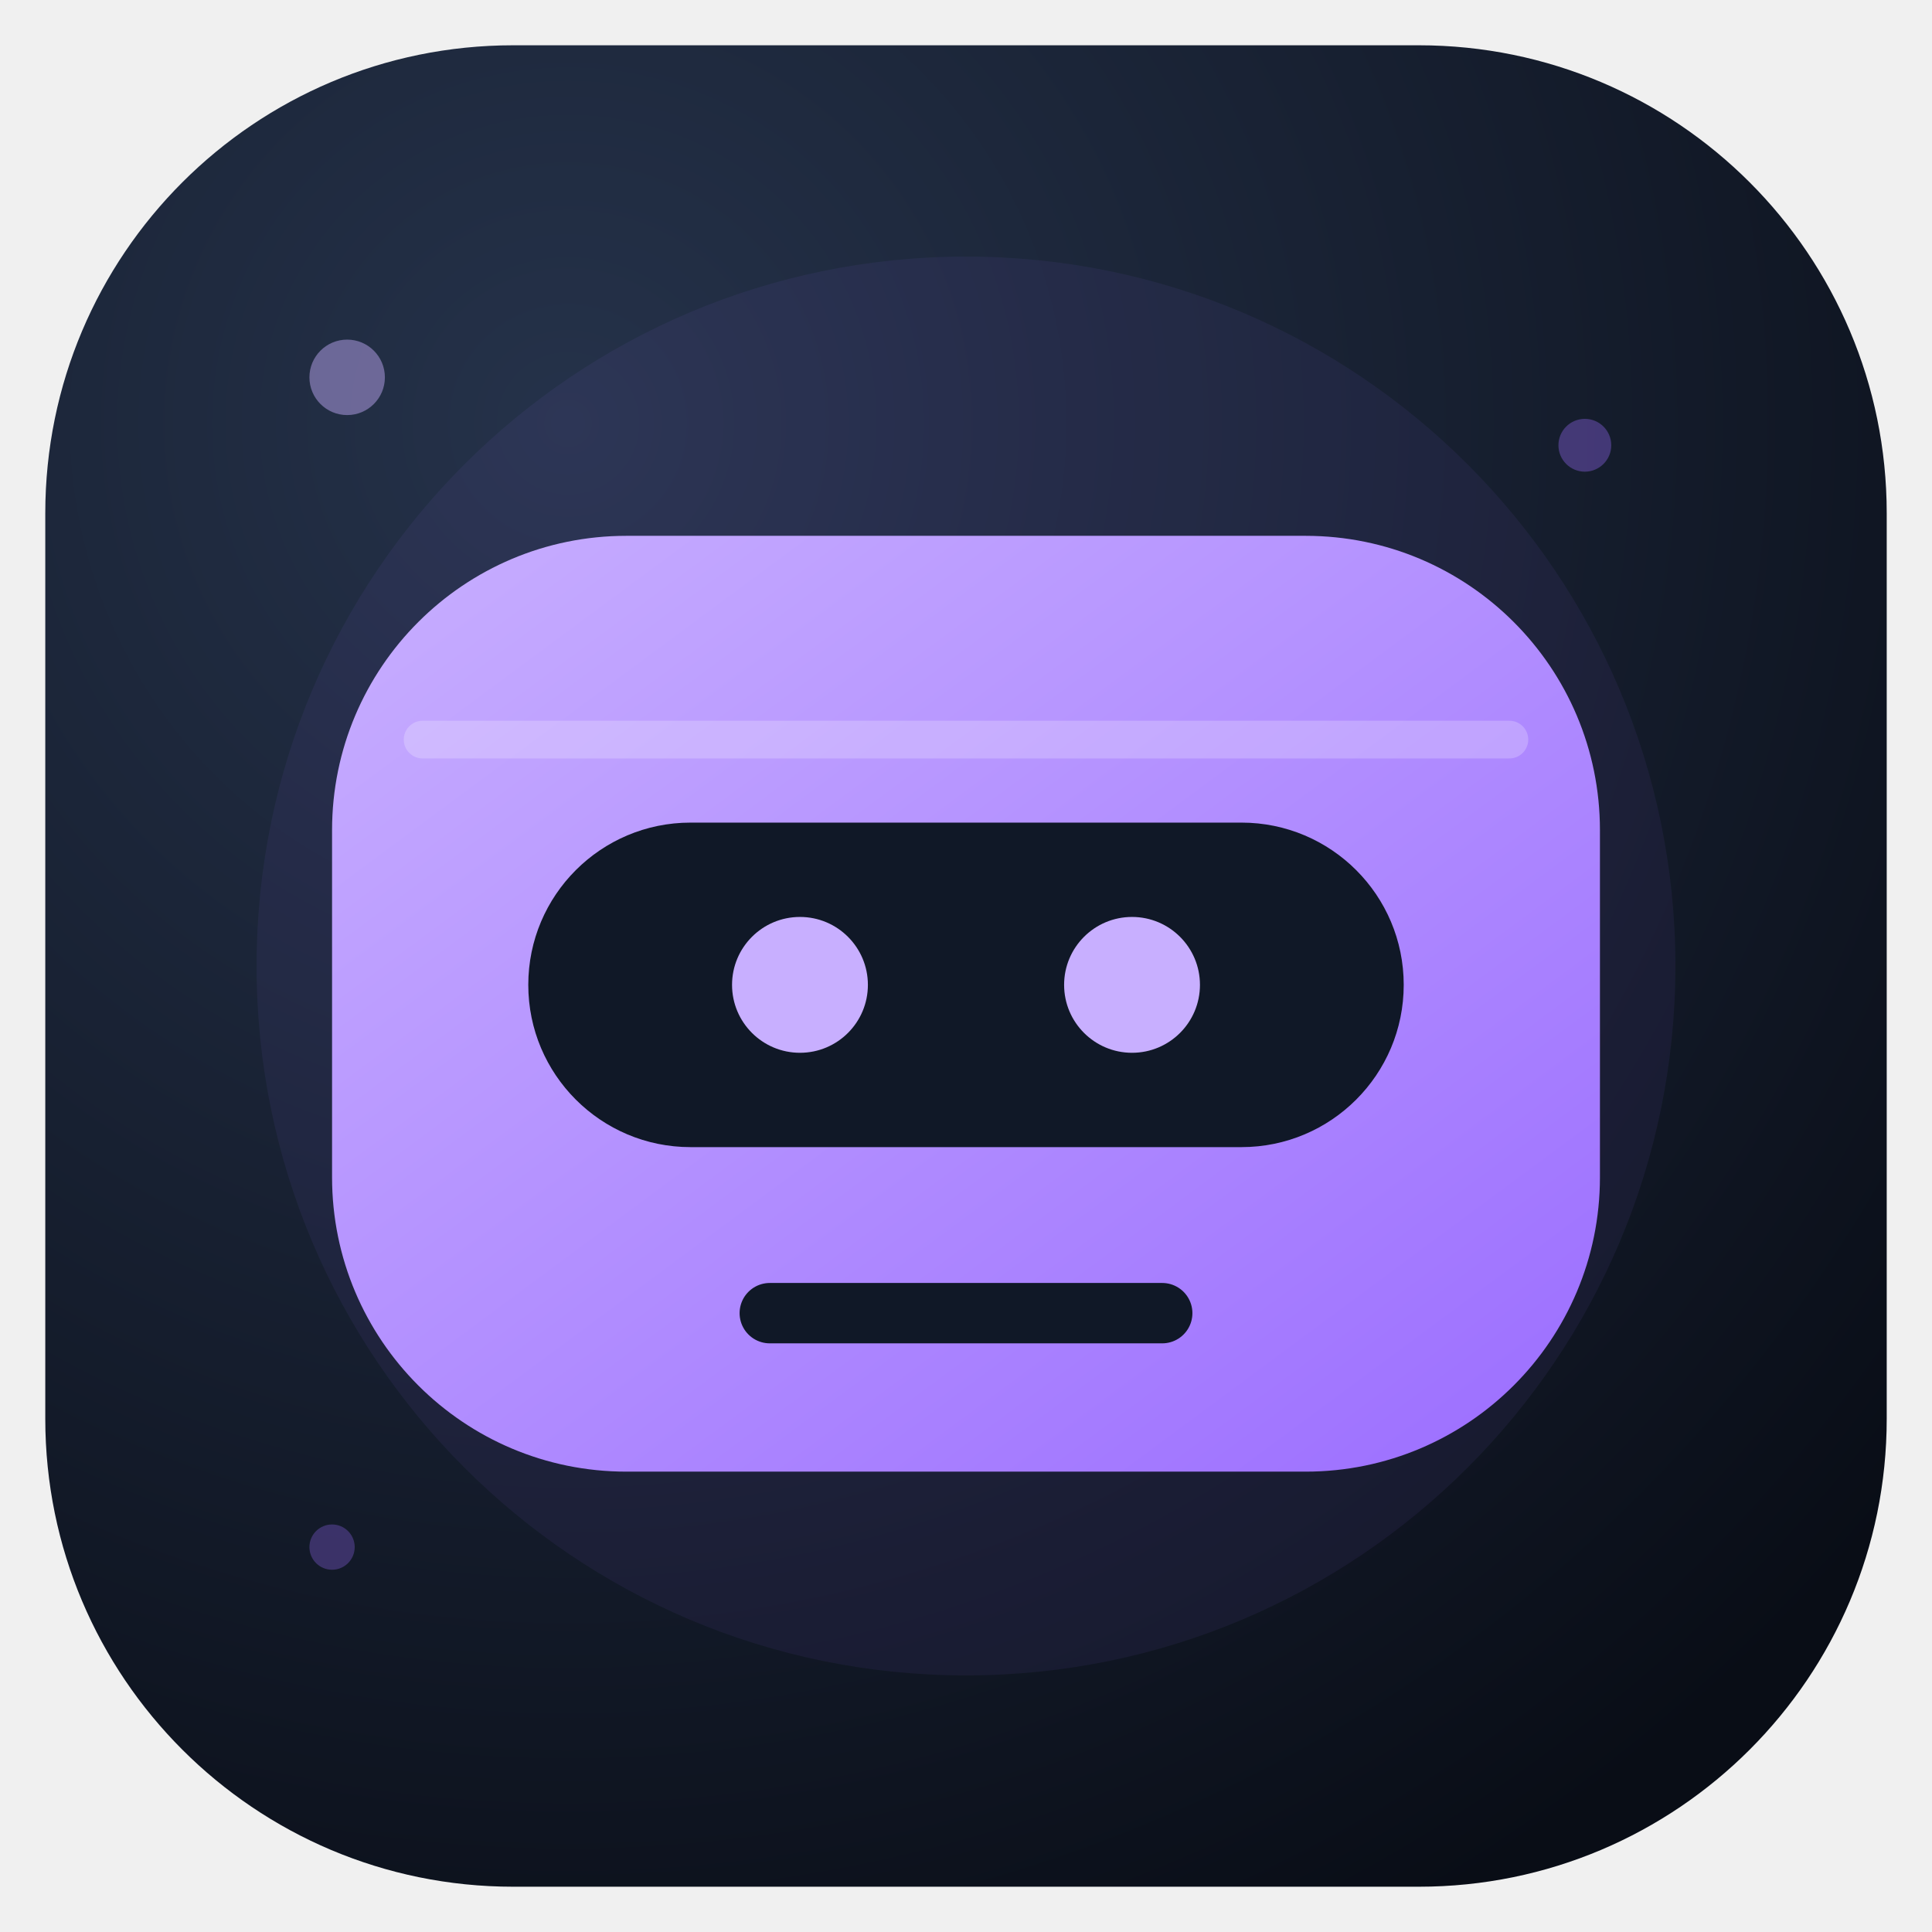
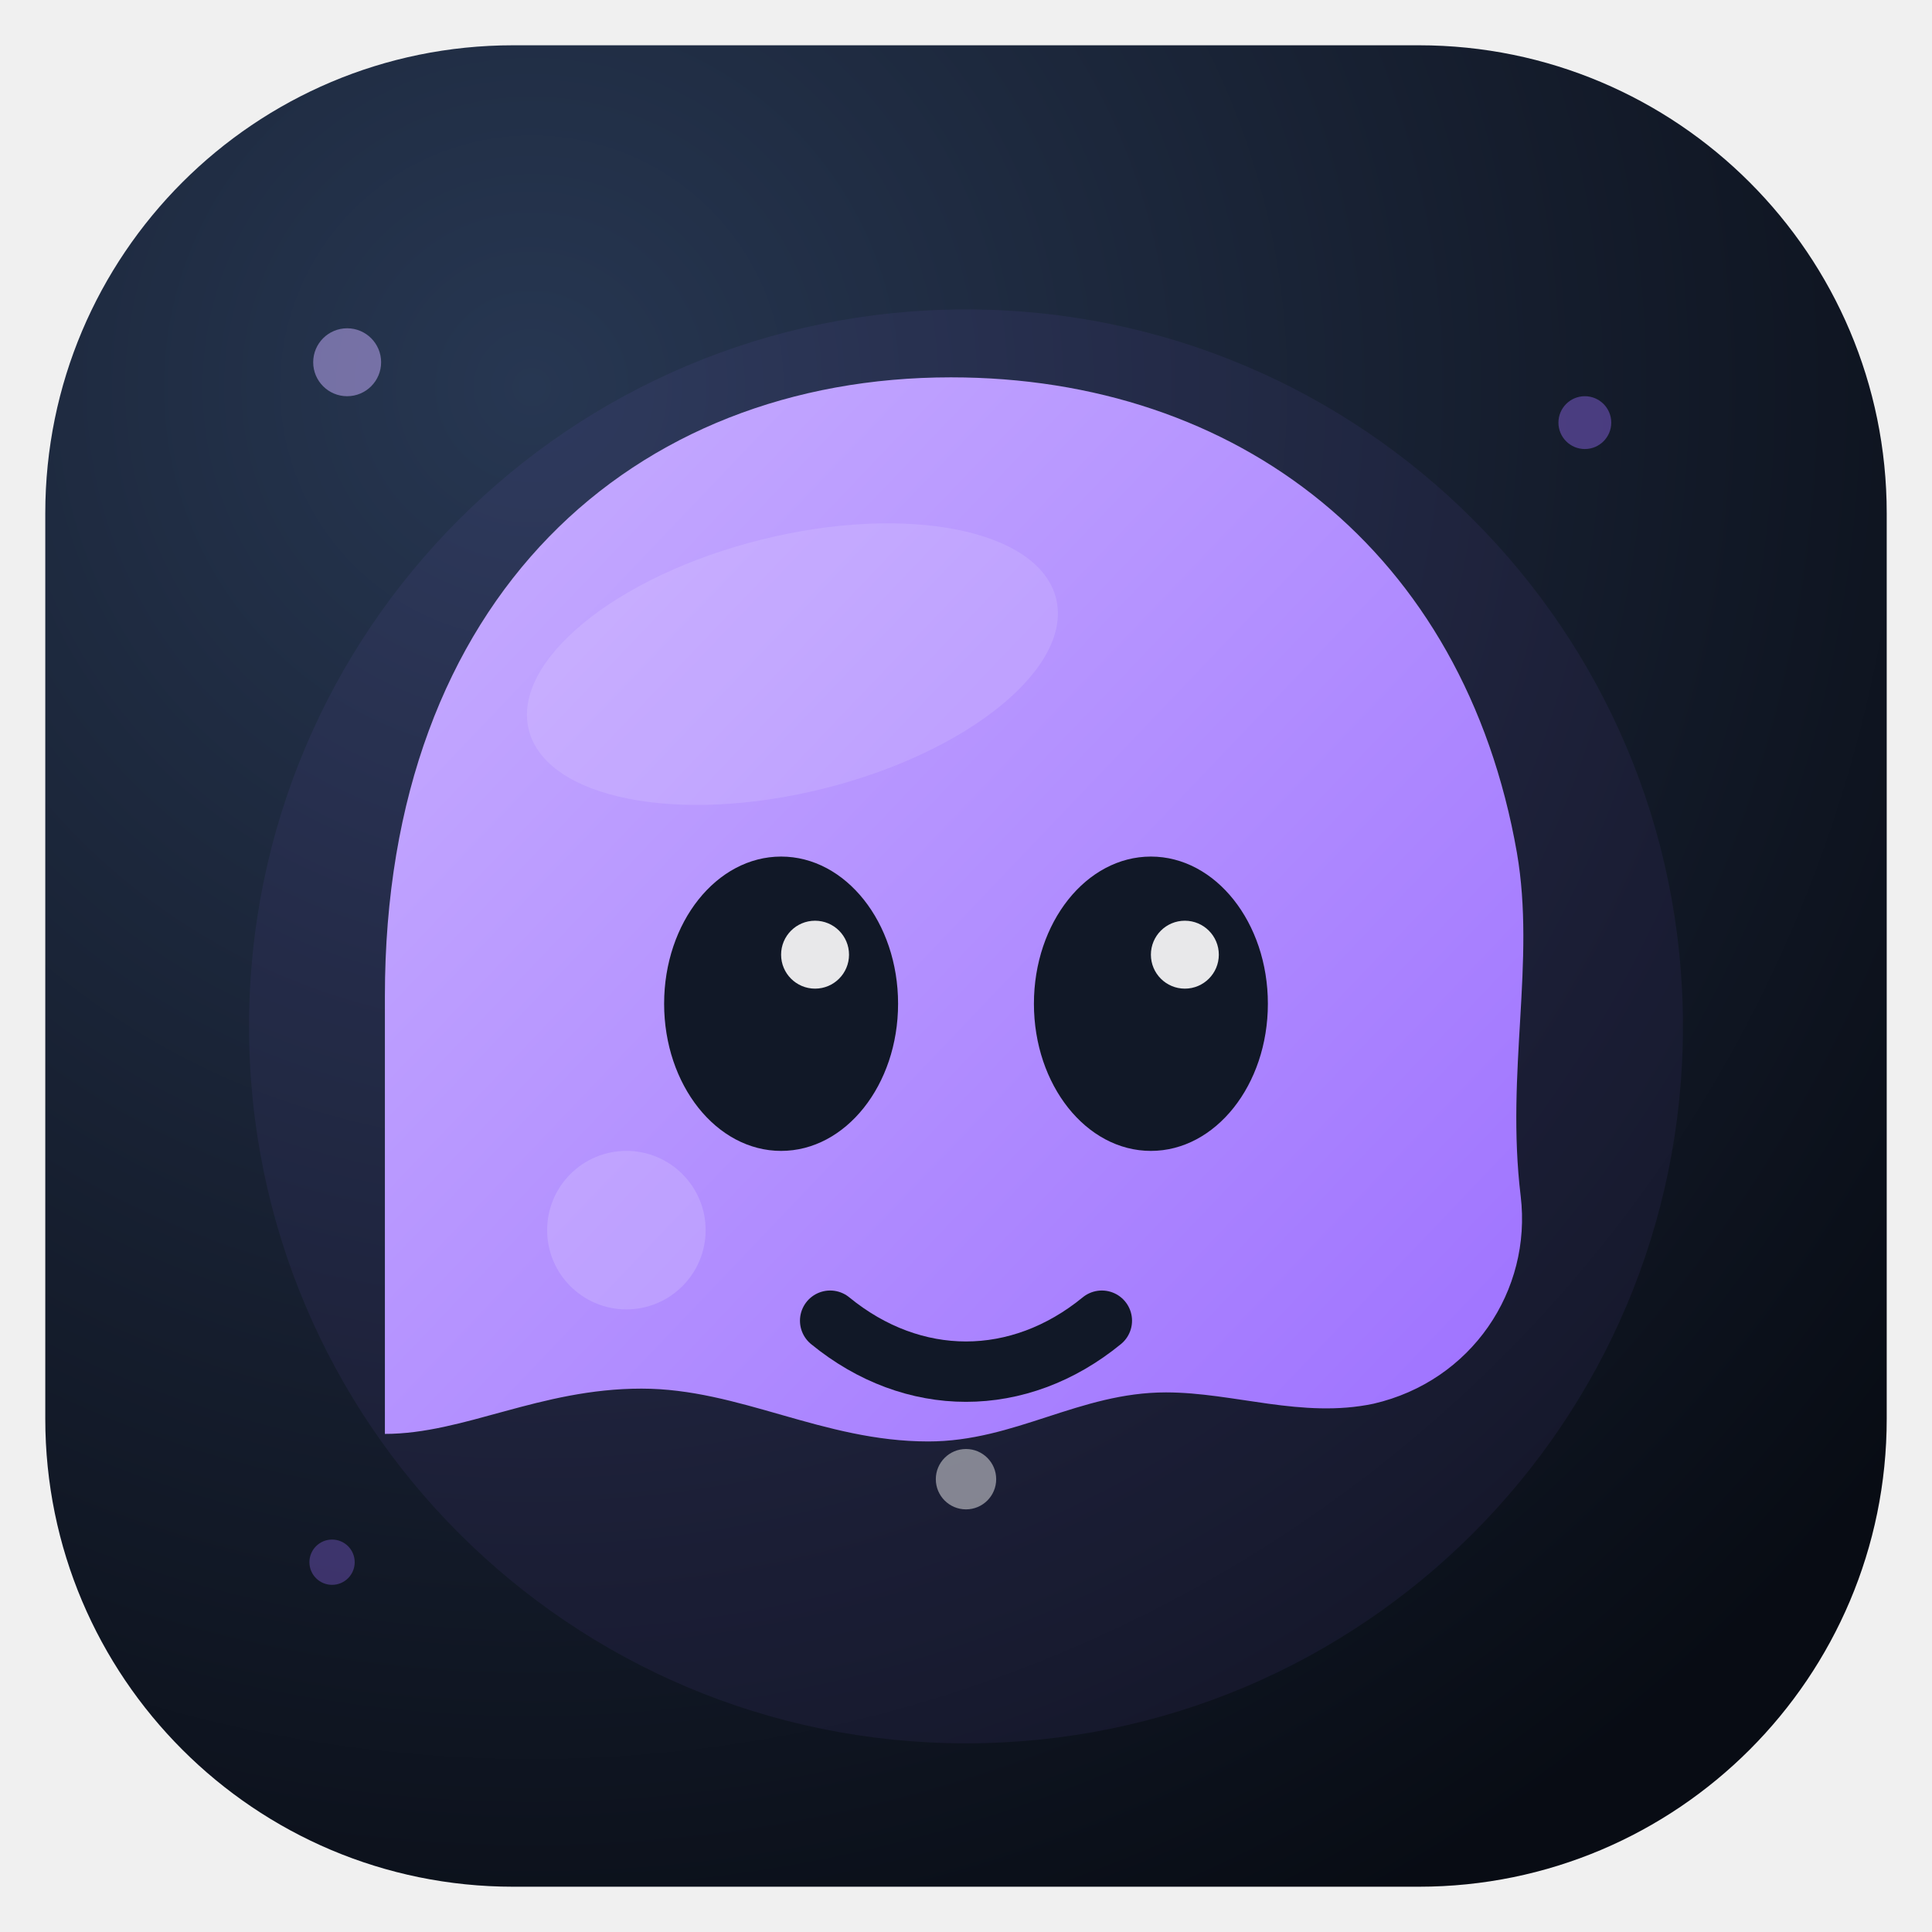
<svg xmlns="http://www.w3.org/2000/svg" viewBox="0 0 512 512">
  <defs>
-     <radialGradient id="bg" cx="28%" cy="20%" r="95%">
-       <stop offset="0" stop-color="#25324a" />
+     <radialGradient id="bg" cx="26%" cy="18%" r="96%">
+       <stop offset="0" stop-color="#273752" />
      <stop offset="0.58" stop-color="#151d2d" />
-       <stop offset="1" stop-color="#090d16" />
+       <stop offset="1" stop-color="#080c14" />
    </radialGradient>
    <linearGradient id="body" x1="0" y1="0" x2="1" y2="1">
      <stop offset="0" stop-color="#c8afff" />
      <stop offset="1" stop-color="#9b6dff" />
    </linearGradient>
  </defs>
  <rect x="12" y="12" width="488" height="488" rx="124" fill="url(#bg)" />
-   <circle cx="256" cy="256" r="188" fill="#9b6dff" opacity="0.07" />
-   <circle cx="92" cy="100" r="10" fill="#c8afff" opacity="0.45" />
-   <circle cx="420" cy="118" r="7" fill="#9b6dff" opacity="0.35" />
-   <circle cx="88" cy="410" r="6" fill="#9b6dff" opacity="0.3" />
-   <g>
-     <rect x="88" y="142" width="336" height="248" rx="78" fill="url(#body)" />
-     <path d="M112 196h288" stroke="#ffffff" stroke-width="10" stroke-linecap="round" opacity="0.22" />
-     <rect x="140" y="218" width="232" height="86" rx="43" fill="#101827" />
-     <circle cx="212" cy="261" r="18" fill="#c8afff" />
-     <circle cx="300" cy="261" r="18" fill="#c8afff" />
-     <path d="M204 348h104" stroke="#101827" stroke-width="16" stroke-linecap="round" />
-   </g>
+   <circle cx="256" cy="272" r="190" fill="#9b6dff" opacity="0.07" />
+   <circle cx="92" cy="96" r="9" fill="#c8afff" opacity="0.5" />
+   <circle cx="420" cy="112" r="7" fill="#9b6dff" opacity="0.4" />
+   <circle cx="88" cy="414" r="6" fill="#9b6dff" opacity="0.32" />
+   <path d="M102 420V264C102 158 168 100 252 100c76 0 136 46 150 126 5 29-3 58 1 91 3 25-13 49-39 55-19 4-37-3-55-3-23 0-40 13-63 13-28 0-50-14-76-14-27 0-47 12-68 12Z" fill="url(#body)" />
+   <ellipse cx="210" cy="176" rx="72" ry="34" fill="#ffffff" opacity="0.12" transform="rotate(-14 210 176)" />
+   <ellipse cx="207" cy="266" rx="31" ry="39" fill="#111827" />
+   <ellipse cx="305" cy="266" rx="31" ry="39" fill="#111827" />
+   <circle cx="216" cy="253" r="9" fill="#ffffff" opacity="0.9" />
+   <circle cx="314" cy="253" r="9" fill="#ffffff" opacity="0.9" />
+   <circle cx="166" cy="326" r="21" fill="#ffffff" opacity="0.15" />
+   <path d="M220 350c22 18 50 18 72 0" fill="none" stroke="#111827" stroke-width="16" stroke-linecap="round" />
+   <circle cx="256" cy="392" r="8" fill="#ffffff" opacity="0.46" />
</svg>
